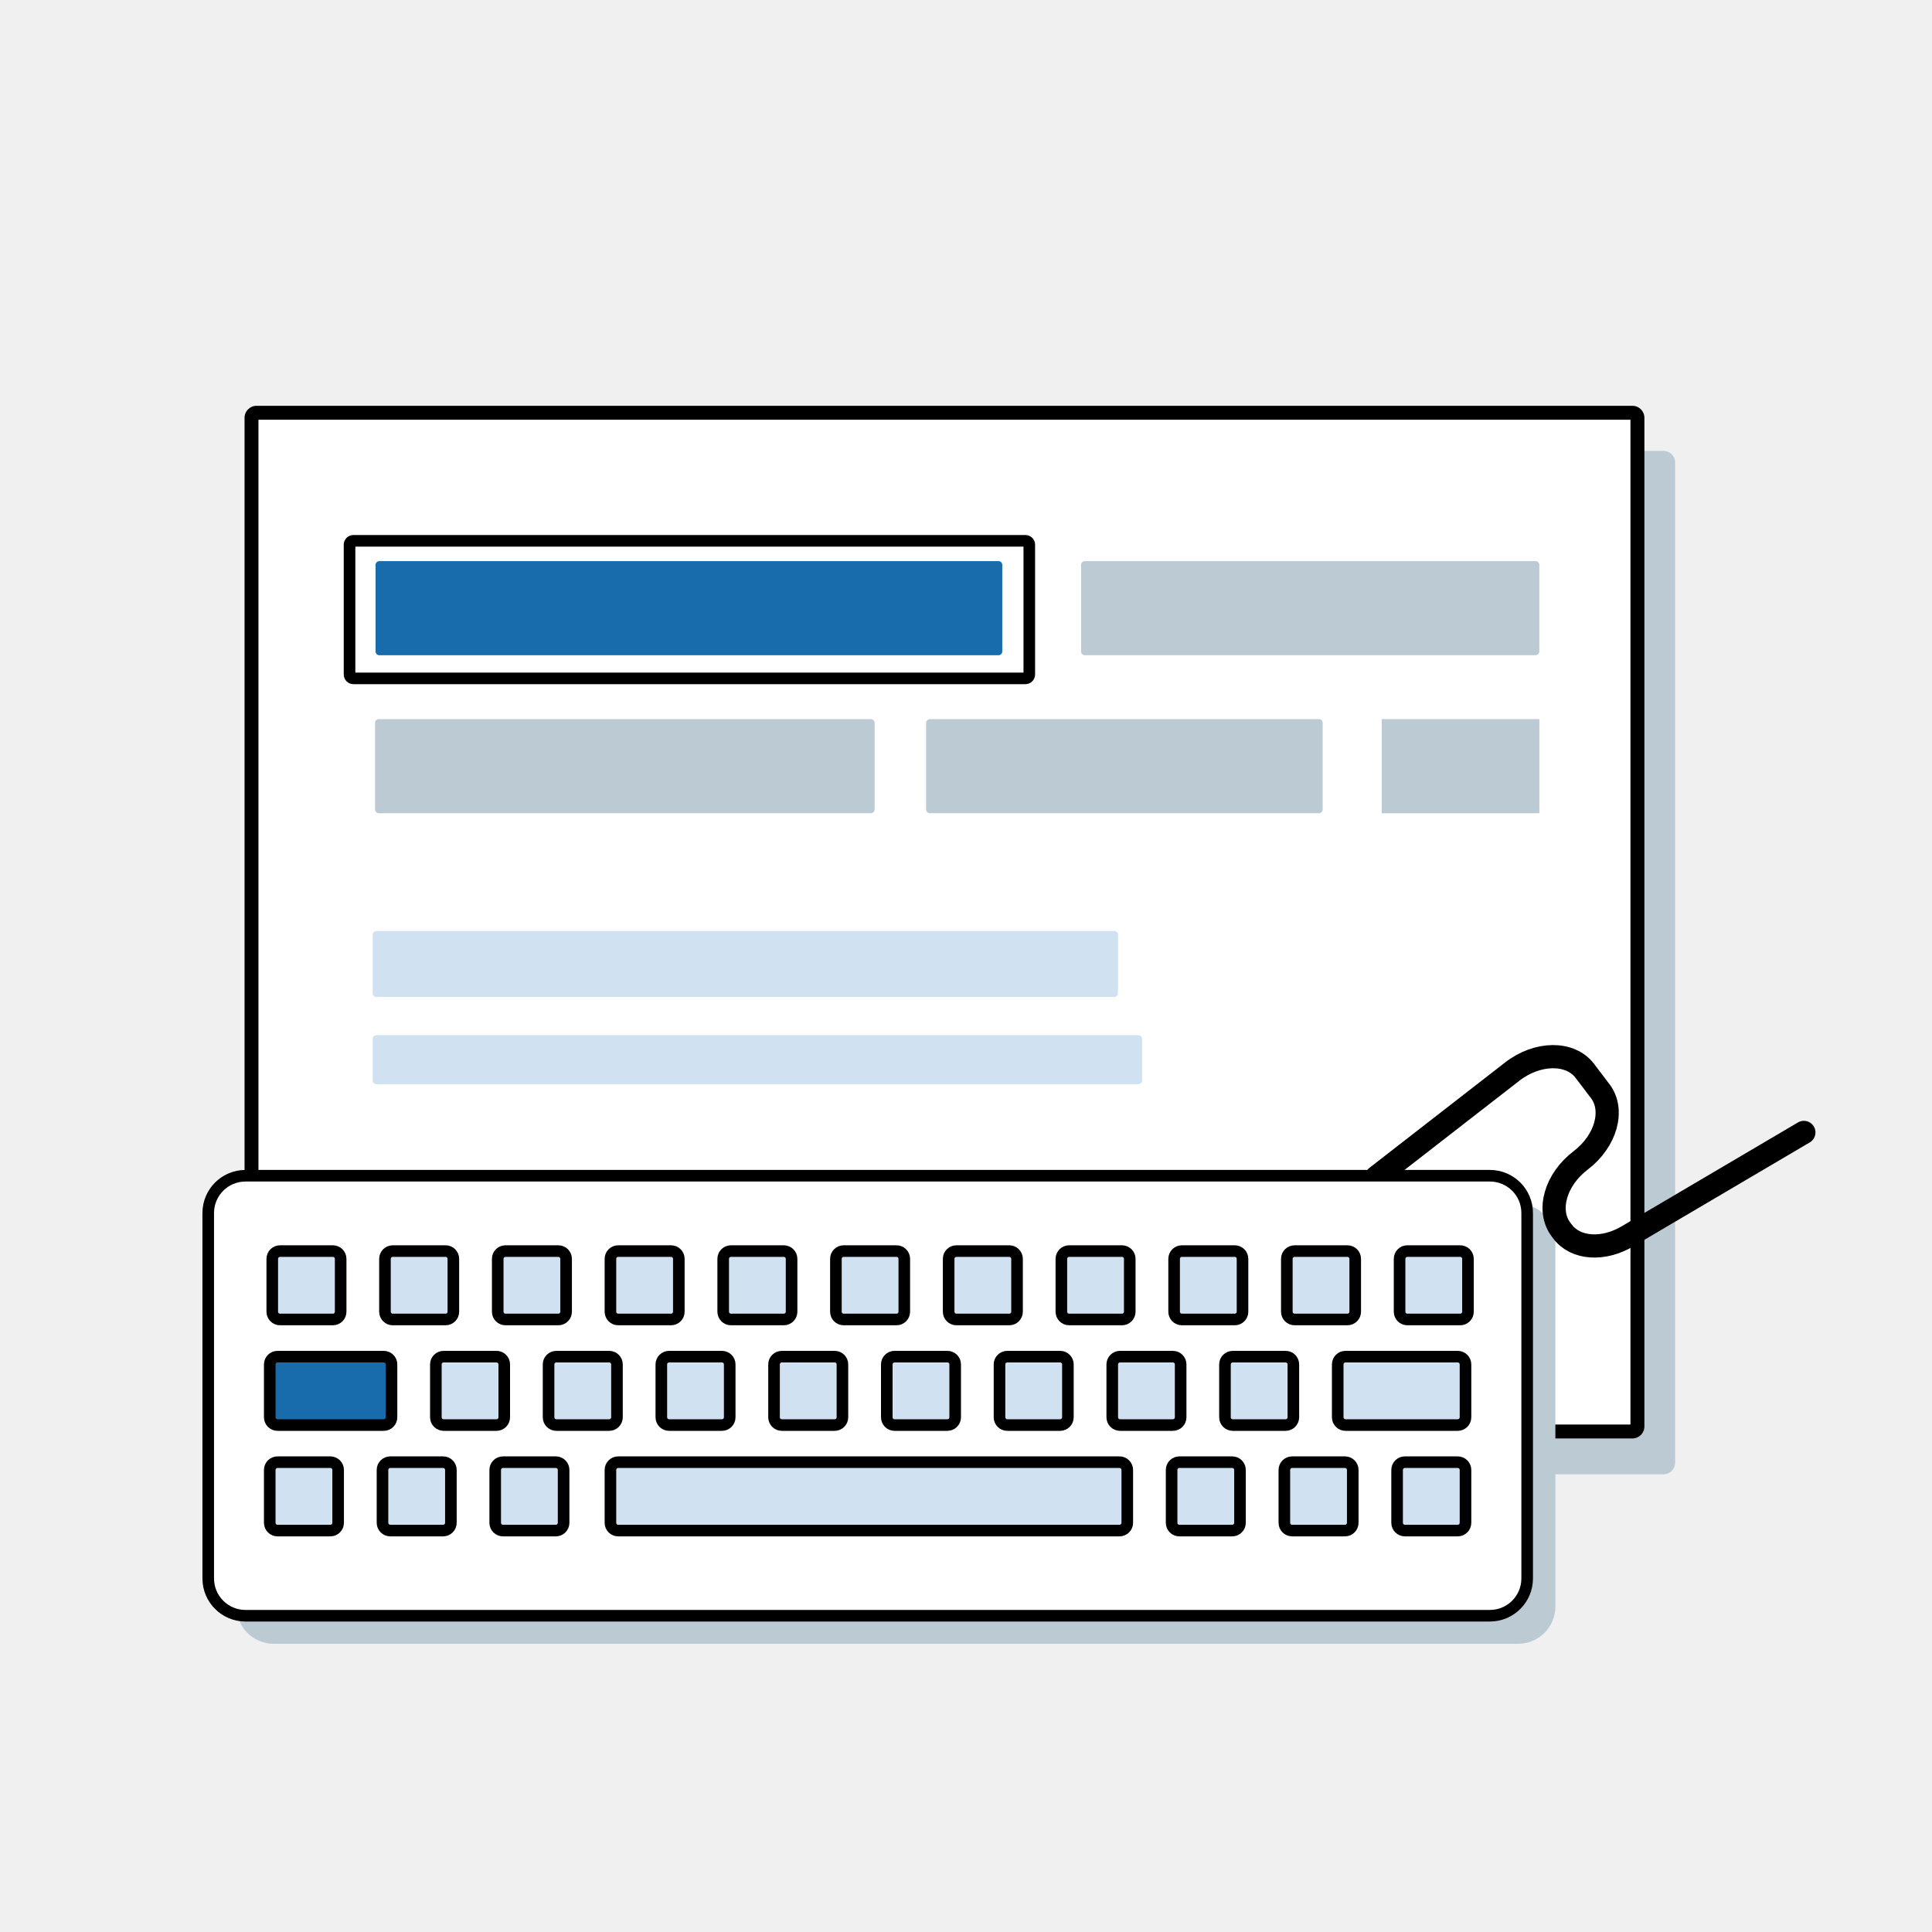
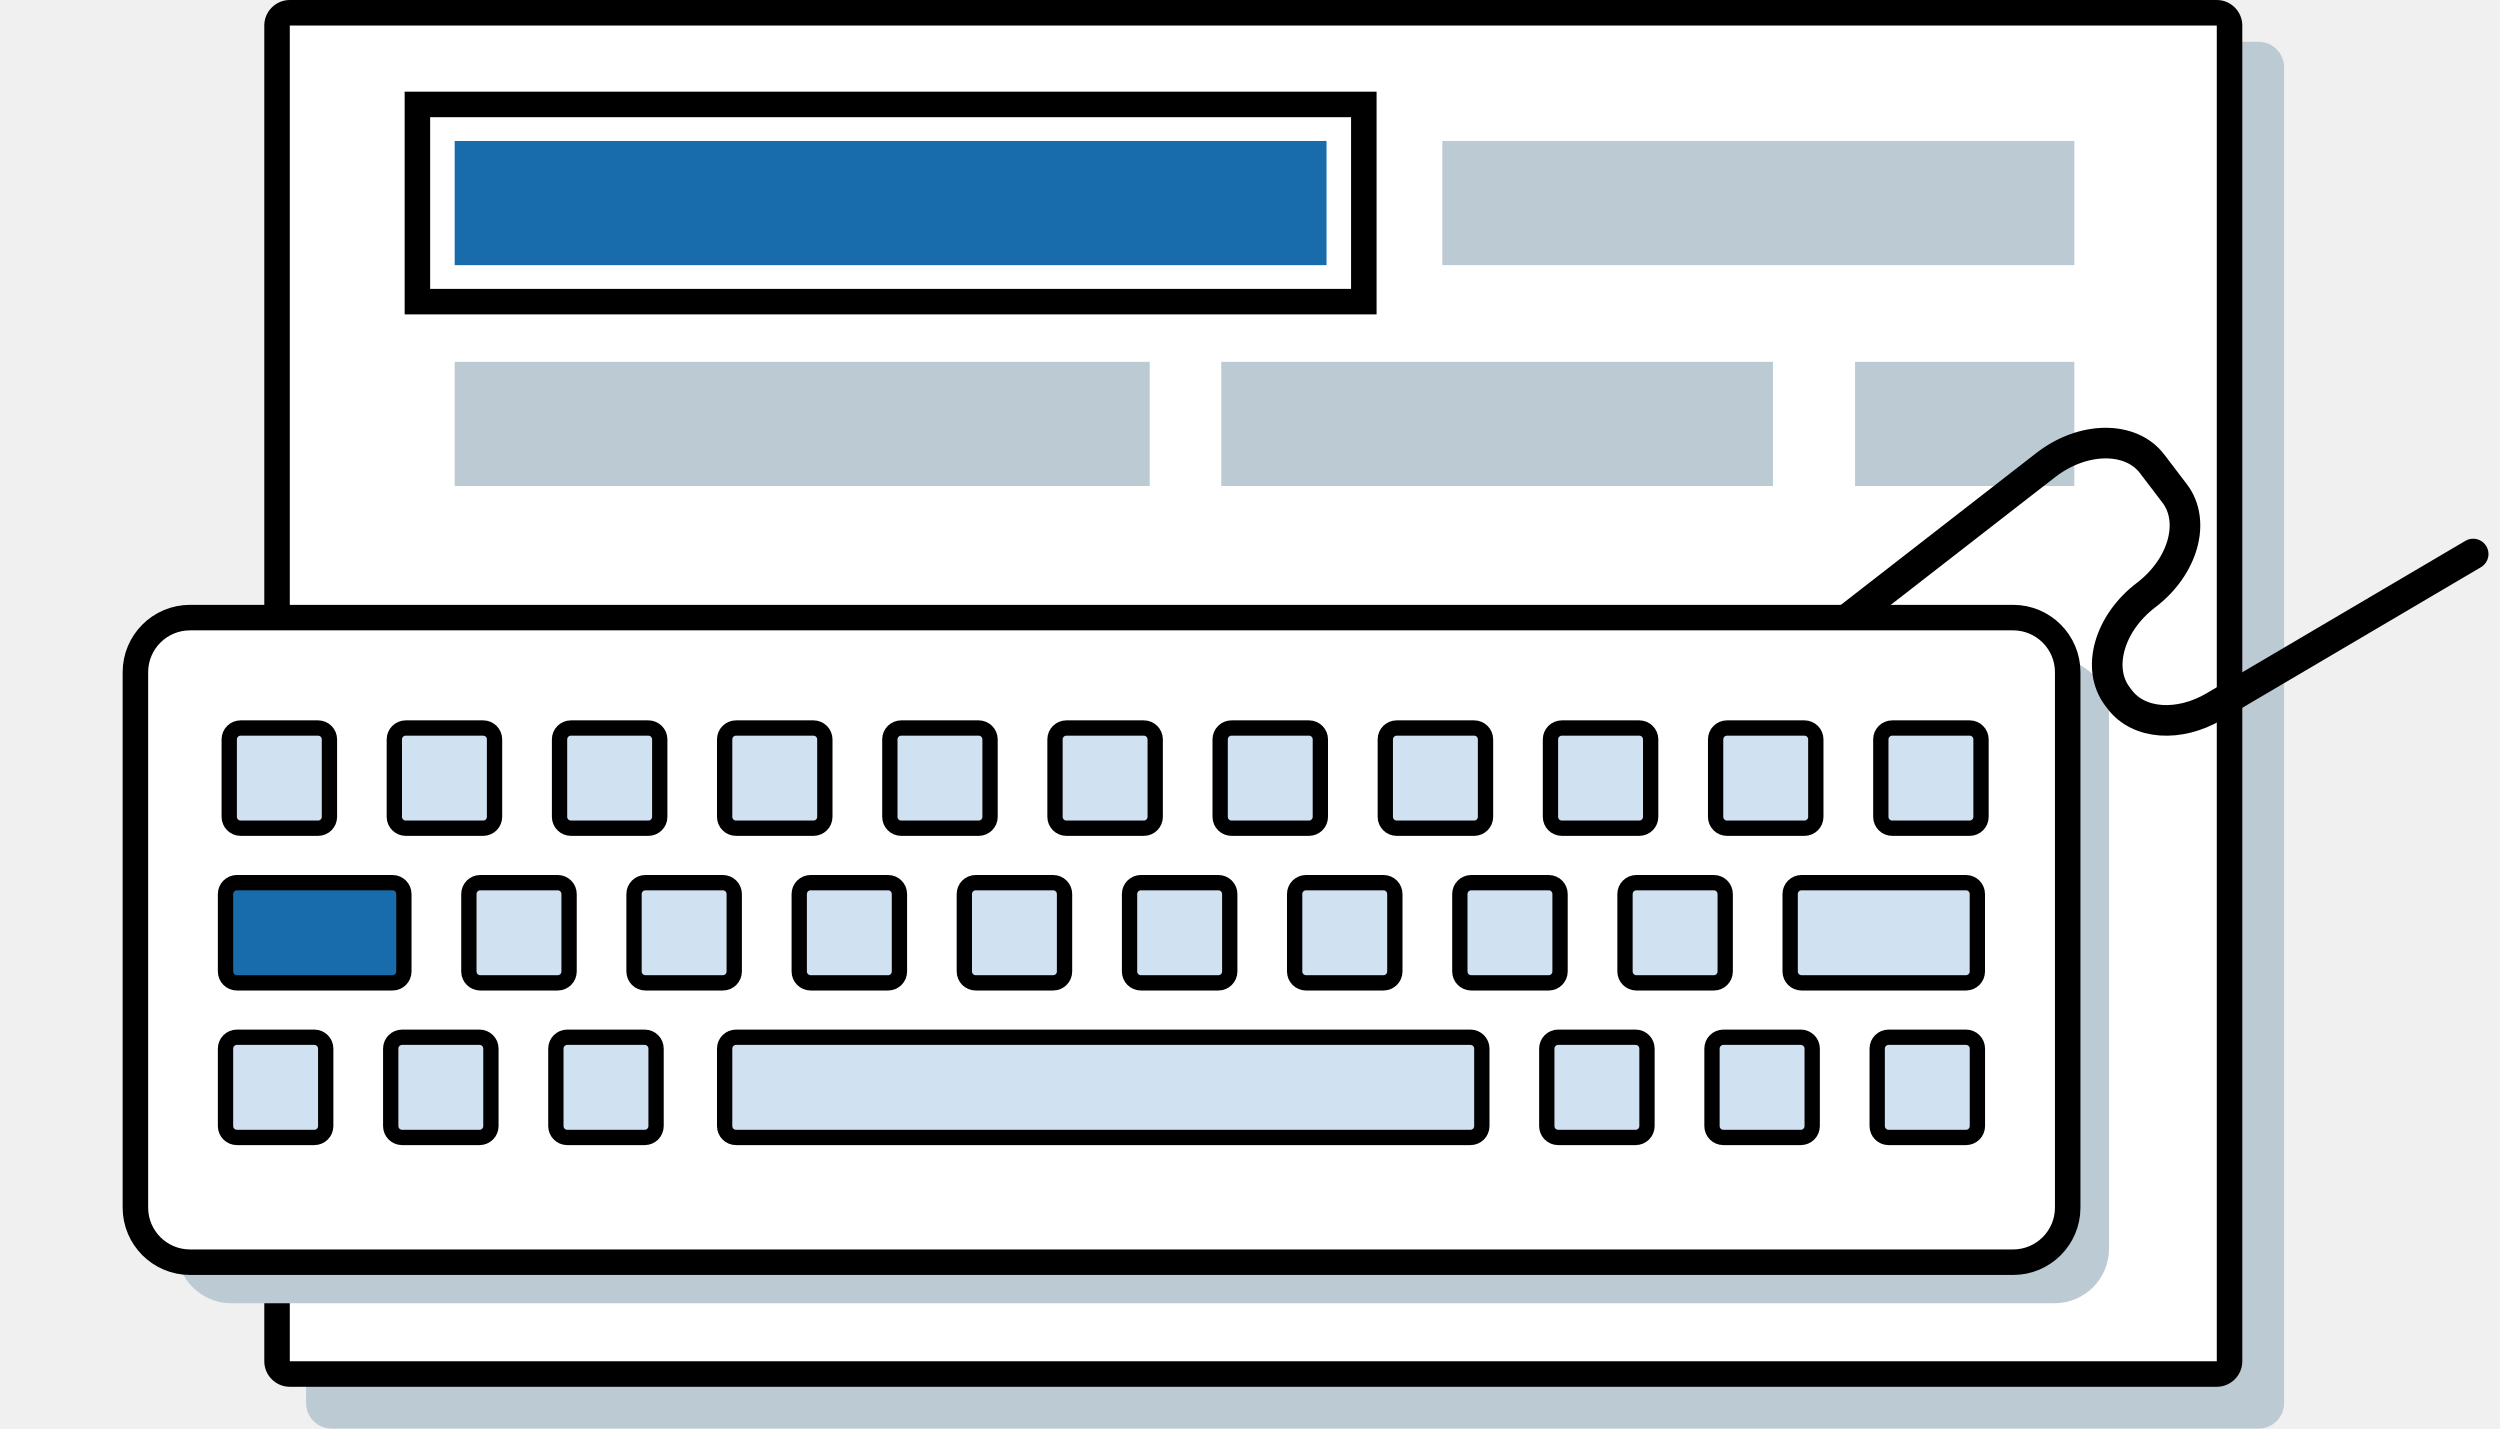
- <svg xmlns="http://www.w3.org/2000/svg" id="Layer_1" data-name="Layer 1" viewBox="0 0 500 500">
+ <svg xmlns="http://www.w3.org/2000/svg" id="Layer_1" data-name="Layer 1" viewBox="0 0 490 280">
  <defs>
    <style>
      .cls-1 {
+         stroke-width: 5px;
+       }
+ 
+       .cls-1, .cls-2, .cls-3, .cls-4 {
+         stroke: #000;
+         stroke-miterlimit: 10;
+       }
+ 
+       .cls-1, .cls-5 {
+         fill: #fff;
+       }
+ 
+       .cls-2 {
        stroke-linecap: round;
        stroke-width: 6px;
      }

-       .cls-1, .cls-2, .cls-3 {
+       .cls-2, .cls-6 {
        fill: none;
      }

-       .cls-1, .cls-2, .cls-4, .cls-5, .cls-6 {
-         stroke: #000;
-         stroke-miterlimit: 10;
+       .cls-6, .cls-7, .cls-8, .cls-9, .cls-5 {
+         stroke-width: 0px;
      }

-       .cls-2, .cls-4, .cls-5, .cls-6 {
+       .cls-3 {
+         fill: #d0e1f1;
+       }
+ 
+       .cls-3, .cls-4 {
        stroke-width: 3px;
      }

-       .cls-3, .cls-7, .cls-8, .cls-9, .cls-10, .cls-11 {
-         stroke-width: 0px;
-       }
- 
-       .cls-4, .cls-9 {
-         fill: #d0e1f1;
-       }
- 
-       .cls-5, .cls-8 {
+       .cls-4, .cls-8 {
        fill: #196cac;
      }

-       .cls-6, .cls-11 {
-         fill: #fff;
-       }
- 
-       .cls-10 {
+       .cls-9 {
        fill: #bccbd3;
      }
    </style>
  </defs>
-   <rect class="cls-3" x="-1.05" y="-.57" width="500.57" height="500.57" />
-   <rect class="cls-10" x="76.94" y="116.69" width="356.58" height="264.86" rx="3" ry="3" />
+   <rect class="cls-9" x="59.99" y="8.19" width="387.69" height="271.81" rx="5" ry="5" />
+   <rect class="cls-6" x=".64" width="490" height="280" />
  <g>
-     <path class="cls-11" d="m66.39,106.82h356.08c.72,0,1.3.58,1.3,1.3v261.04c0,.72-.58,1.3-1.3,1.3H66.39c-.72,0-1.3-.58-1.3-1.3V108.12c0-.72.58-1.3,1.3-1.3Z" />
-     <path class="cls-7" d="m421.96,108.62v260.05H66.89V108.62h355.07m.5-3.6H66.39c-1.71,0-3.1,1.39-3.1,3.1v261.05c0,1.71,1.39,3.1,3.1,3.1h356.08c1.71,0,3.1-1.39,3.1-3.1V108.12c0-1.71-1.39-3.1-3.1-3.1h0Z" />
+     <rect class="cls-5" x="54.3" y="2.5" width="382.69" height="266.81" rx="2.5" ry="2.5" />
+     <path class="cls-7" d="m434.49,5v261.81H56.8V5h377.69M434.49,0H56.8C54.05,0,51.8,2.25,51.8,5v261.81c0,2.75,2.25,5,5,5h377.69c2.75,0,5-2.25,5-5V5C439.49,2.25,437.24,0,434.49,0h0Z" />
  </g>
-   <rect class="cls-8" x="97.19" y="145.21" width="162.2" height="24.37" rx="1" ry="1" />
-   <rect class="cls-10" x="279.78" y="145.21" width="118.6" height="24.37" rx="1" ry="1" />
-   <rect class="cls-10" x="97.06" y="186.1" width="129.3" height="24.37" rx="1" ry="1" />
-   <rect class="cls-10" x="239.68" y="186.1" width="102.63" height="24.37" rx="1" ry="1" />
-   <rect class="cls-10" x="357.59" y="186.1" width="40.8" height="24.37" />
-   <rect class="cls-2" x="90.46" y="139.96" width="175.92" height="35.6" rx="1" ry="1" />
+   <rect class="cls-6" x=".64" width="490" height="280" />
  <g>
-     <rect class="cls-10" x="61.19" y="311.54" width="341.34" height="113.87" rx="9.64" ry="9.64" />
-     <path class="cls-1" d="m356.27,304.59l35.08-27.25c6.55-5.09,15.02-5.18,18.8-.2l3.98,5.24c3.75,4.93,1.48,12.96-5.06,17.93h0c-6.54,4.97-8.81,13-5.06,17.93l.41.54c3.34,4.4,10.44,4.91,16.72,1.21l45.7-26.92" />
-     <rect class="cls-6" x="53.89" y="304.28" width="341.34" height="113.87" rx="9.64" ry="9.64" />
-     <rect class="cls-4" x="70.46" y="323.78" width="17.7" height="17.7" rx="2.01" ry="2.01" />
-     <rect class="cls-4" x="99.63" y="323.78" width="17.7" height="17.7" rx="2.01" ry="2.01" />
-     <rect class="cls-4" x="128.81" y="323.78" width="17.7" height="17.7" rx="2.01" ry="2.01" />
-     <rect class="cls-4" x="157.98" y="323.78" width="17.7" height="17.7" rx="2.01" ry="2.01" />
-     <rect class="cls-4" x="187.16" y="323.78" width="17.7" height="17.7" rx="2.01" ry="2.01" />
-     <rect class="cls-4" x="216.33" y="323.78" width="17.7" height="17.7" rx="2.01" ry="2.01" />
-     <rect class="cls-4" x="245.51" y="323.78" width="17.7" height="17.7" rx="2.01" ry="2.01" />
-     <rect class="cls-4" x="274.68" y="323.78" width="17.7" height="17.7" rx="2.01" ry="2.01" />
-     <rect class="cls-4" x="303.86" y="323.78" width="17.7" height="17.7" rx="2.01" ry="2.01" />
-     <rect class="cls-4" x="333.03" y="323.78" width="17.7" height="17.7" rx="2.01" ry="2.01" />
-     <rect class="cls-4" x="362.21" y="323.78" width="17.7" height="17.7" rx="2.01" ry="2.01" />
-     <rect class="cls-4" x="69.81" y="378.41" width="17.7" height="17.7" rx="2.01" ry="2.01" />
-     <rect class="cls-4" x="98.99" y="378.41" width="17.7" height="17.7" rx="2.01" ry="2.01" />
-     <rect class="cls-4" x="128.16" y="378.41" width="17.7" height="17.7" rx="2.01" ry="2.01" />
-     <rect class="cls-4" x="157.98" y="378.41" width="133.76" height="17.7" rx="2.01" ry="2.01" />
-     <rect class="cls-4" x="303.21" y="378.41" width="17.7" height="17.7" rx="2.01" ry="2.01" />
-     <rect class="cls-4" x="332.39" y="378.41" width="17.7" height="17.7" rx="2.01" ry="2.01" />
-     <rect class="cls-4" x="361.57" y="378.41" width="17.7" height="17.7" rx="2.01" ry="2.01" />
-     <rect class="cls-5" x="69.81" y="351.1" width="31.51" height="17.7" rx="2.01" ry="2.01" />
-     <rect class="cls-4" x="112.8" y="351.1" width="17.7" height="17.7" rx="2.01" ry="2.01" />
-     <rect class="cls-4" x="141.97" y="351.1" width="17.7" height="17.7" rx="2.01" ry="2.01" />
-     <rect class="cls-4" x="171.15" y="351.1" width="17.7" height="17.7" rx="2.01" ry="2.01" />
-     <rect class="cls-4" x="200.32" y="351.1" width="17.7" height="17.7" rx="2.01" ry="2.01" />
-     <rect class="cls-4" x="229.5" y="351.1" width="17.7" height="17.7" rx="2.01" ry="2.01" />
-     <rect class="cls-4" x="258.67" y="351.1" width="17.7" height="17.7" rx="2.01" ry="2.01" />
-     <rect class="cls-4" x="287.85" y="351.1" width="17.7" height="17.7" rx="2.01" ry="2.01" />
-     <rect class="cls-4" x="317.02" y="351.1" width="17.7" height="17.7" rx="2.01" ry="2.01" />
-     <rect class="cls-4" x="346.2" y="351.1" width="33.07" height="17.7" rx="2.01" ry="2.01" />
+     <rect class="cls-8" x="89.12" y="27.63" width="170.88" height="24.34" />
+     <rect class="cls-9" x="282.69" y="27.63" width="123.88" height="24.34" />
+     <rect class="cls-9" x="89.12" y="70.92" width="136.22" height="24.34" />
+     <rect class="cls-9" x="239.37" y="70.92" width="108.13" height="24.34" />
+     <rect class="cls-9" x="363.59" y="70.92" width="42.98" height="24.34" />
+     <path class="cls-7" d="m264.81,22.97v33.65H84.31V22.97h180.5m5-5H79.31v43.65h190.5V17.97h0Z" />
  </g>
-   <rect class="cls-9" x="96.45" y="240.94" width="192.88" height="17.07" rx=".96" ry=".96" />
-   <rect class="cls-9" x="96.45" y="267.9" width="199.12" height="12.69" rx=".96" ry=".96" />
+   <g>
+     <rect class="cls-9" x="34.64" y="129.1" width="378.73" height="126.34" rx="10.7" ry="10.7" />
+     <path class="cls-2" d="m362.05,121.39l38.92-30.24c7.27-5.65,16.67-5.75,20.86-.22l4.42,5.81c4.16,5.47,1.64,14.38-5.61,19.89h0c-7.26,5.51-9.78,14.42-5.61,19.89l.45.6c3.71,4.88,11.58,5.45,18.55,1.34l50.71-29.87" />
+     <rect class="cls-1" x="26.54" y="121.05" width="378.73" height="126.34" rx="10.7" ry="10.7" />
+     <rect class="cls-3" x="44.93" y="142.69" width="19.64" height="19.64" rx="2.23" ry="2.23" />
+     <rect class="cls-3" x="77.29" y="142.69" width="19.64" height="19.64" rx="2.23" ry="2.23" />
+     <rect class="cls-3" x="109.67" y="142.69" width="19.64" height="19.64" rx="2.23" ry="2.23" />
+     <rect class="cls-3" x="142.03" y="142.69" width="19.64" height="19.64" rx="2.23" ry="2.23" />
+     <rect class="cls-3" x="174.41" y="142.69" width="19.64" height="19.64" rx="2.23" ry="2.23" />
+     <rect class="cls-3" x="206.78" y="142.69" width="19.64" height="19.64" rx="2.23" ry="2.23" />
+     <rect class="cls-3" x="239.15" y="142.69" width="19.64" height="19.64" rx="2.23" ry="2.23" />
+     <rect class="cls-3" x="271.52" y="142.69" width="19.64" height="19.64" rx="2.23" ry="2.23" />
+     <rect class="cls-3" x="303.89" y="142.69" width="19.64" height="19.64" rx="2.23" ry="2.23" />
+     <rect class="cls-3" x="336.26" y="142.69" width="19.64" height="19.64" rx="2.23" ry="2.23" />
+     <rect class="cls-3" x="368.64" y="142.69" width="19.64" height="19.64" rx="2.23" ry="2.23" />
+     <rect class="cls-3" x="44.2" y="203.3" width="19.64" height="19.64" rx="2.23" ry="2.23" />
+     <rect class="cls-3" x="76.58" y="203.3" width="19.64" height="19.64" rx="2.23" ry="2.23" />
+     <rect class="cls-3" x="108.95" y="203.3" width="19.64" height="19.64" rx="2.23" ry="2.23" />
+     <rect class="cls-3" x="142.03" y="203.3" width="148.41" height="19.64" rx="2.23" ry="2.23" />
+     <rect class="cls-3" x="303.17" y="203.3" width="19.64" height="19.64" rx="2.23" ry="2.23" />
+     <rect class="cls-3" x="335.55" y="203.3" width="19.64" height="19.64" rx="2.23" ry="2.23" />
+     <rect class="cls-3" x="367.93" y="203.3" width="19.64" height="19.64" rx="2.23" ry="2.23" />
+     <rect class="cls-4" x="44.2" y="173" width="34.96" height="19.64" rx="2.23" ry="2.23" />
+     <rect class="cls-3" x="91.9" y="173" width="19.64" height="19.64" rx="2.23" ry="2.23" />
+     <rect class="cls-3" x="124.27" y="173" width="19.64" height="19.64" rx="2.23" ry="2.23" />
+     <rect class="cls-3" x="156.65" y="173" width="19.64" height="19.64" rx="2.23" ry="2.23" />
+     <rect class="cls-3" x="189.01" y="173" width="19.64" height="19.64" rx="2.23" ry="2.23" />
+     <rect class="cls-3" x="221.39" y="173" width="19.64" height="19.64" rx="2.23" ry="2.23" />
+     <rect class="cls-3" x="253.75" y="173" width="19.64" height="19.64" rx="2.23" ry="2.23" />
+     <rect class="cls-3" x="286.13" y="173" width="19.64" height="19.64" rx="2.23" ry="2.23" />
+     <rect class="cls-3" x="318.5" y="173" width="19.64" height="19.64" rx="2.23" ry="2.23" />
+     <rect class="cls-3" x="350.87" y="173" width="36.69" height="19.64" rx="2.23" ry="2.23" />
+   </g>
</svg>
